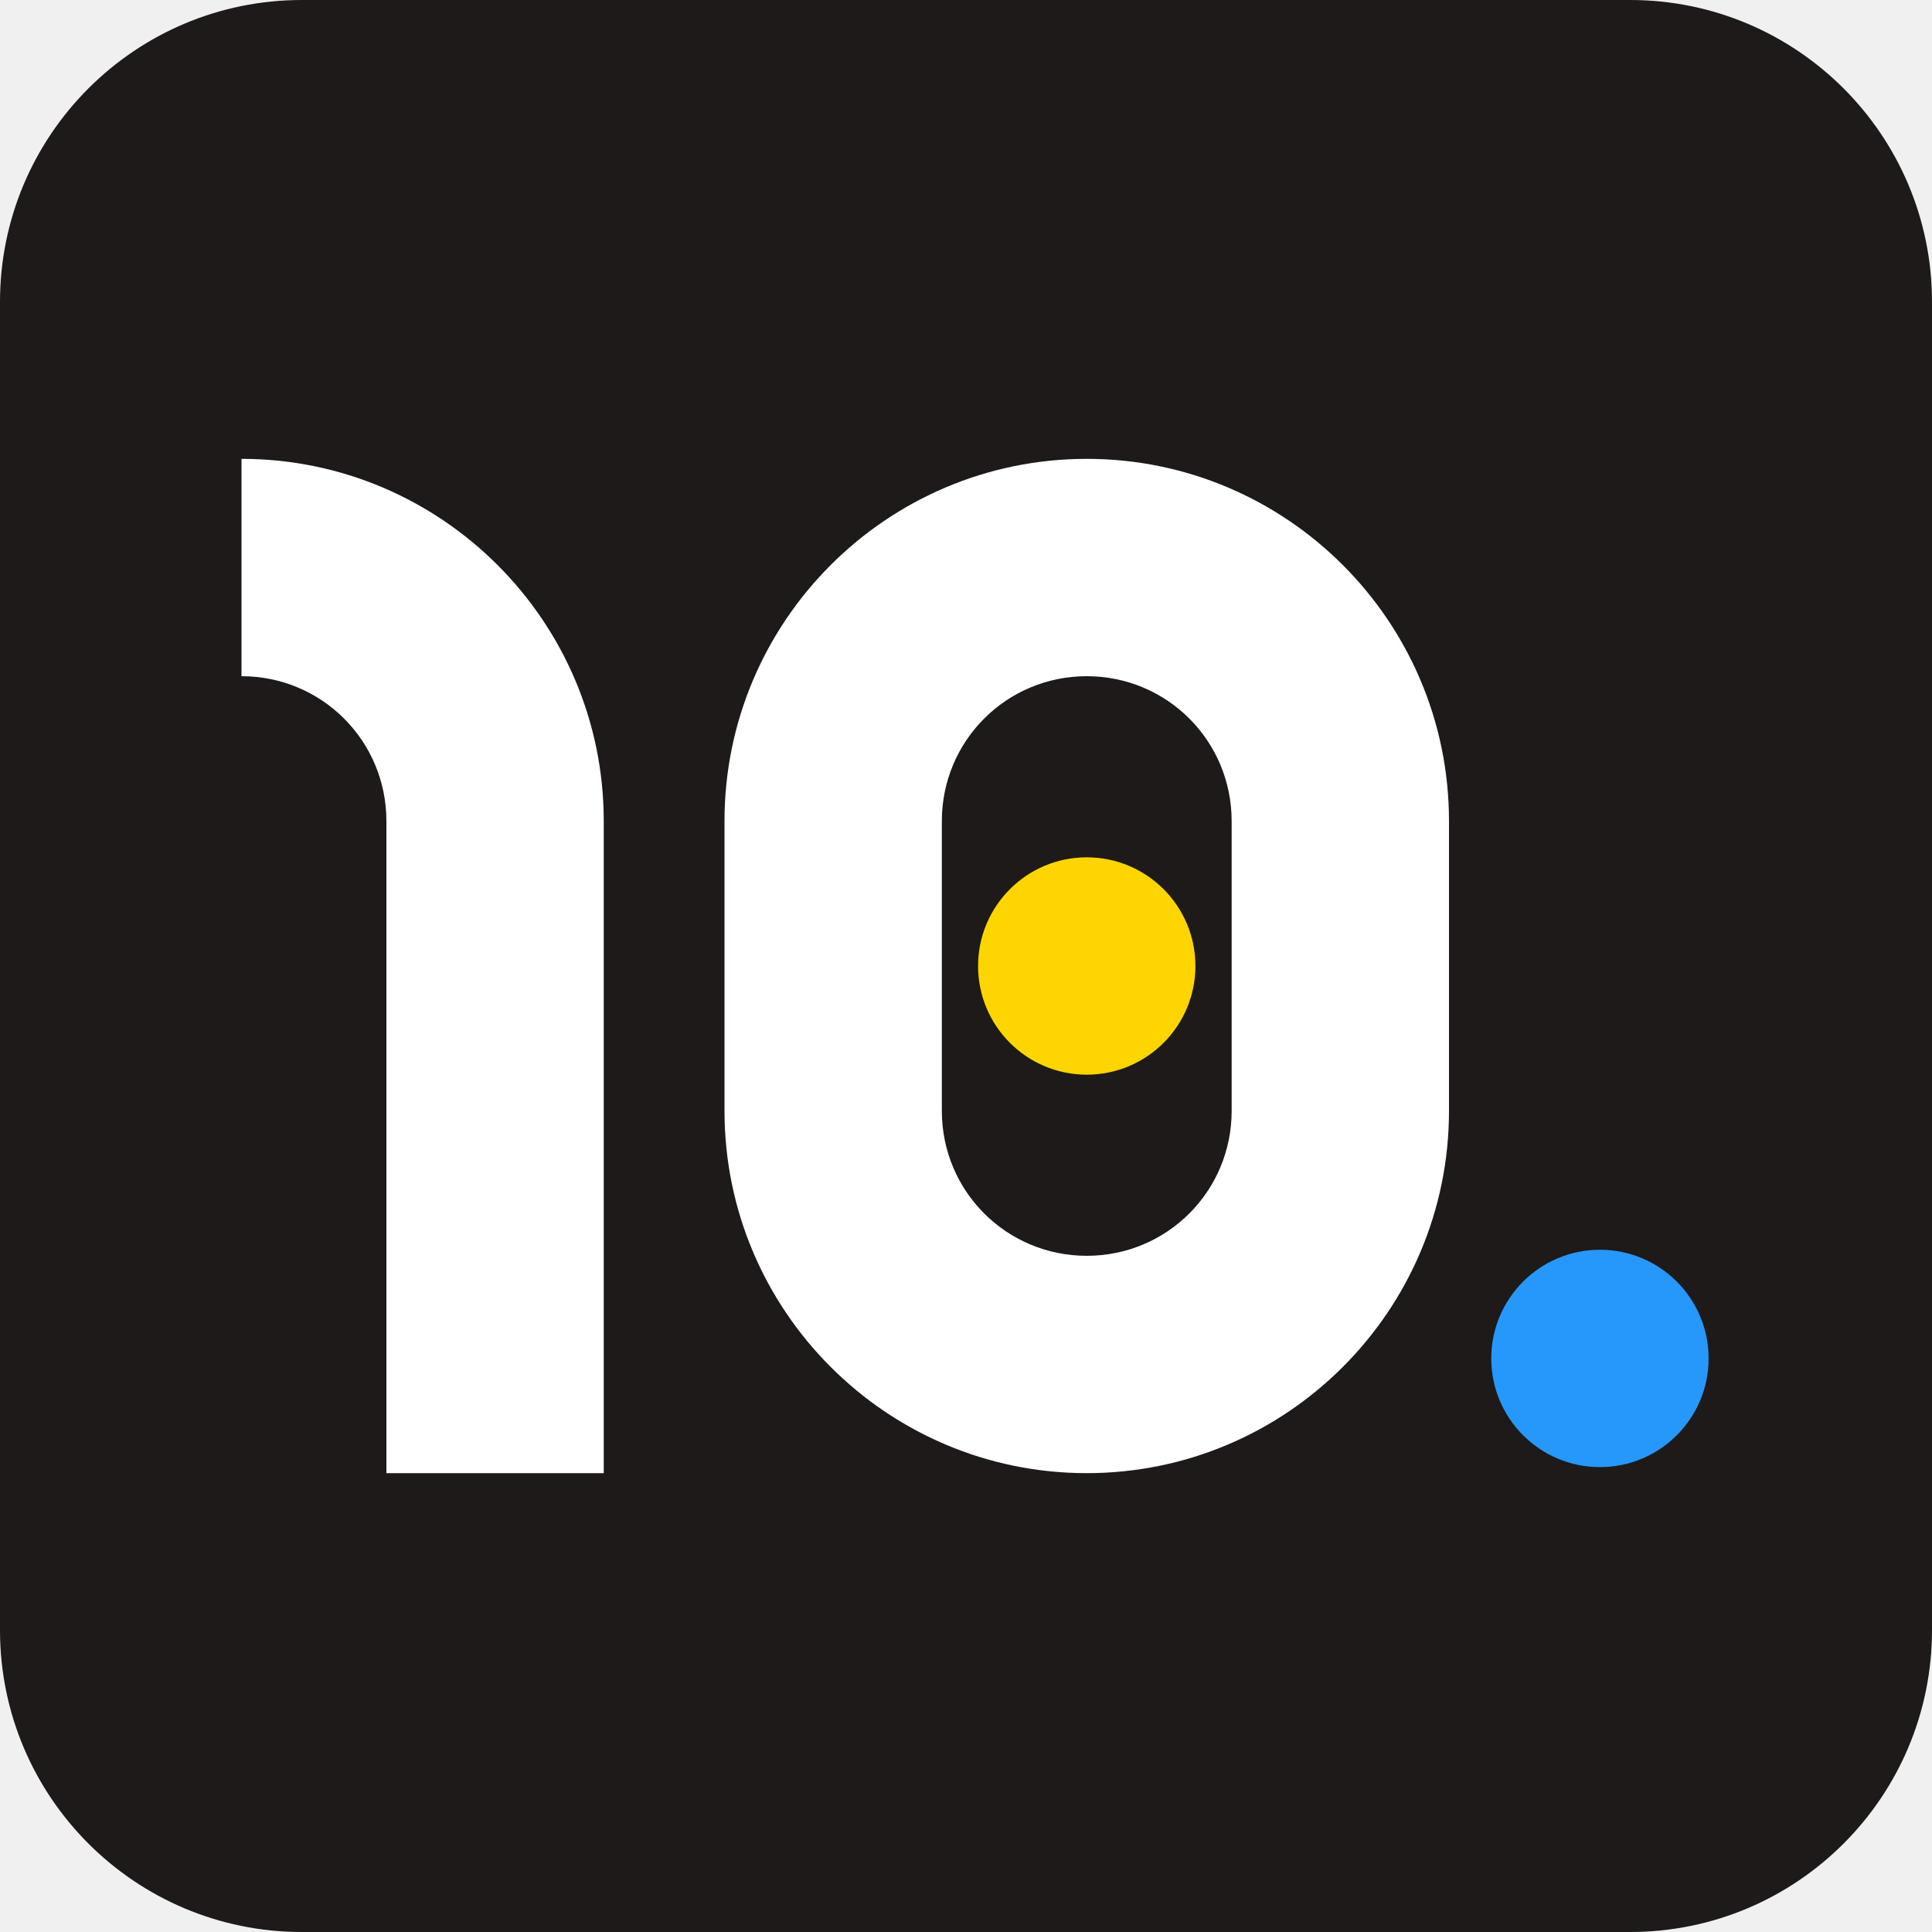
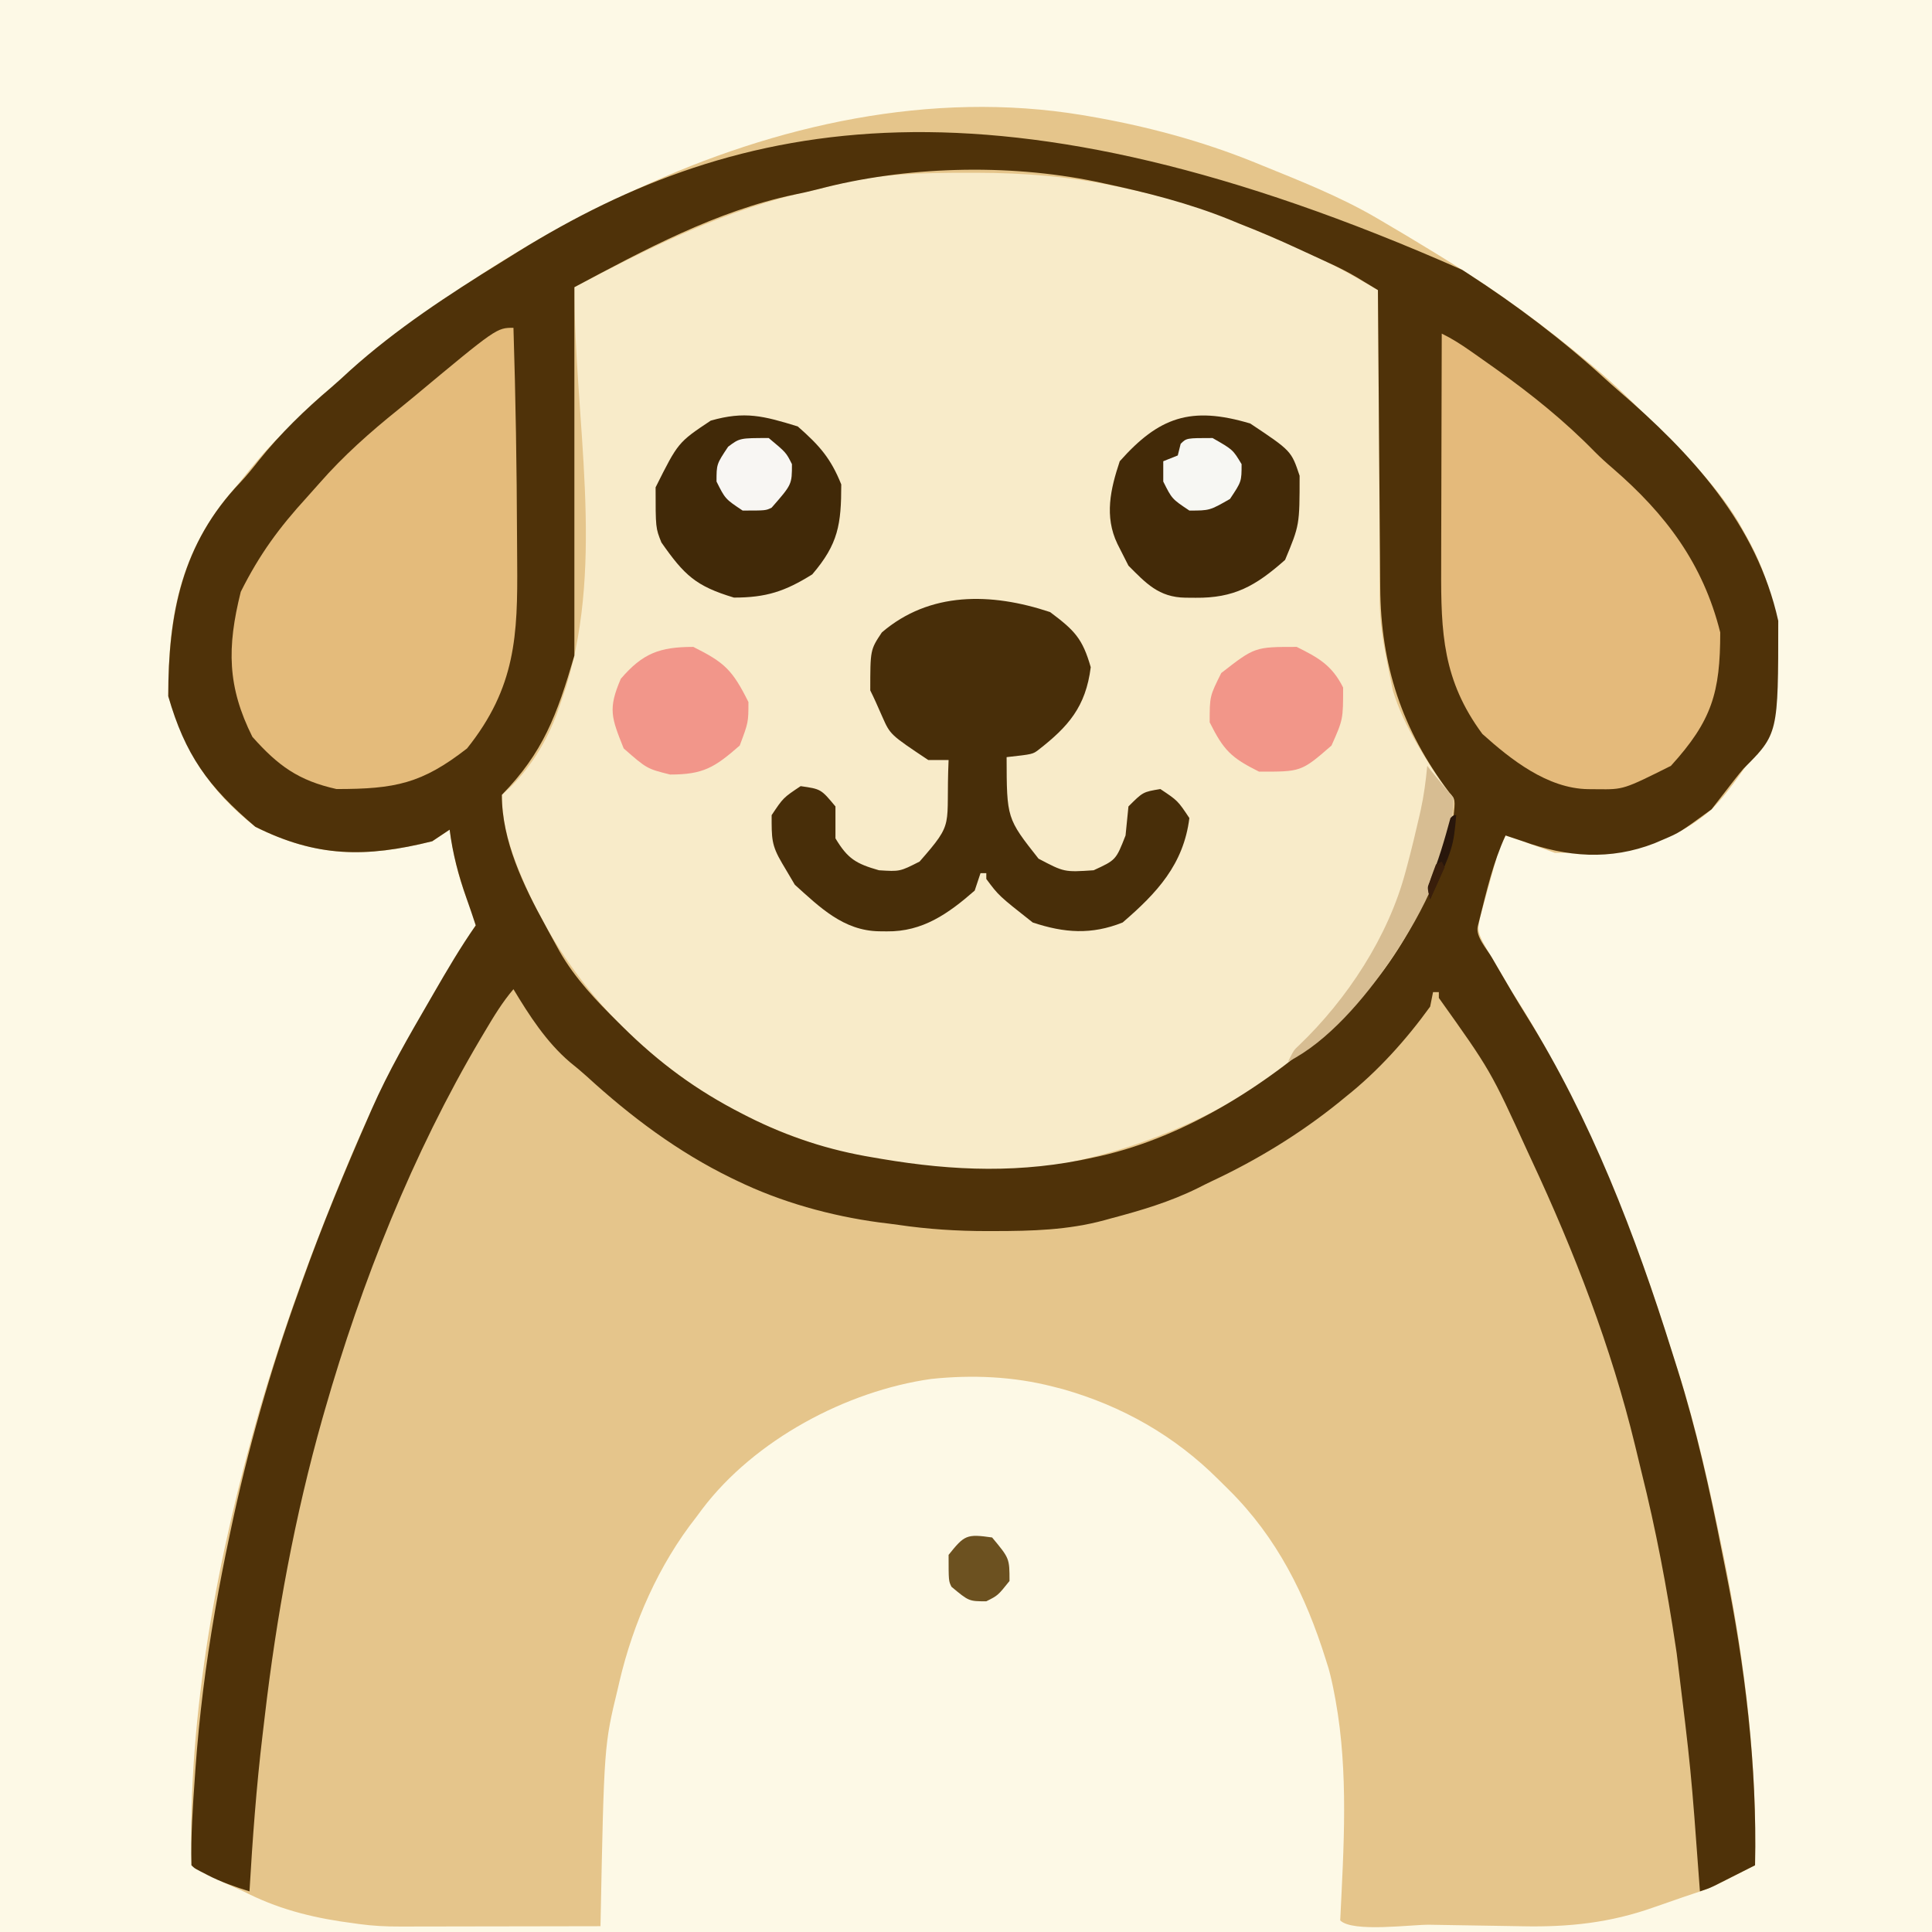
- <svg xmlns="http://www.w3.org/2000/svg" viewBox="0 0 32 32">
-   <rect width="32" height="32" fill="#1d1a19" rx="5" />
-   <circle cx="26.5" cy="22.5" r="1.8" fill="#2698fb" />
-   <circle cx="18" cy="16" r="1.8" fill="#ffd500" />
-   <path d="M6.4 13.6c0-1.33-1.07-2.4-2.4-2.4V7.6c3.31 0 6 2.69 6 6v10.8H6.4V13.6Zm11.6-6c-3.31 0-6 2.69-6 6v4.8c0 3.31 2.69 6 6 6s6-2.69 6-6v-4.8c0-3.31-2.69-6-6-6Zm2.4 10.8c0 1.33-1.07 2.4-2.4 2.4s-2.4-1.07-2.4-2.4v-4.8c0-1.33 1.07-2.4 2.4-2.4s2.4 1.07 2.4 2.4v4.8Z" fill="white" />
+ <svg xmlns="http://www.w3.org/2000/svg" id="svg" version="1.1" style="display: block;" viewBox="0 0 666 666">
+   <path d="M0 0 C219.78 0 439.56 0 666 0 C666 219.78 666 439.56 666 666 C446.22 666 226.44 666 0 666 C0 446.22 0 226.44 0 0 Z " transform="translate(0,0)" style="fill: #E5C58B;" />
+   <path d="M0 0 C219.78 0 439.56 0 666 0 C666 219.78 666 439.56 666 666 C446.22 666 226.44 666 0 666 C0 446.22 0 226.44 0 0 Z M220 65 C218.983 65.466 217.966 65.933 216.917 66.413 C172.865 86.667 133.985 114.582 99 148 C98.185 148.772 97.371 149.544 96.531 150.34 C91.626 155.099 87.339 160.305 83.094 165.646 C82.077 166.905 81.024 168.136 79.969 169.363 C62.04 190.529 58 212.158 58 240 C64.15 259.328 71.907 272.394 88 285 C109.059 295.53 126.041 295.74 149 290 C150.98 288.68 152.96 287.36 155 286 C155.159 287.004 155.317 288.008 155.48 289.043 C156.85 297.229 158.706 304.667 161.914 312.328 C162.825 314.57 163.447 316.656 164 319 C163.572 319.663 163.145 320.326 162.704 321.009 C155.783 331.799 149.369 342.878 143 354 C142.461 354.939 141.922 355.878 141.367 356.845 C133.213 371.14 126.319 385.814 120 401 C119.764 401.564 119.529 402.127 119.286 402.708 C108.382 428.792 98.59 455.404 90.5 482.5 C90.21 483.469 89.921 484.438 89.622 485.436 C75.138 535.522 64.653 590.658 66 643 C71.216 645.987 76.428 648.739 81.957 651.105 C83.26 651.676 84.55 652.281 85.816 652.93 C97.417 658.616 109.25 661.377 122 663 C122.559 663.08 123.119 663.161 123.695 663.243 C128.483 663.901 133.147 664.139 137.977 664.114 C139.105 664.114 139.105 664.114 140.256 664.114 C142.712 664.113 145.169 664.106 147.625 664.098 C149.34 664.096 151.055 664.094 152.77 664.093 C157.261 664.09 161.752 664.08 166.244 664.069 C170.836 664.058 175.428 664.054 180.02 664.049 C189.013 664.038 198.007 664.021 207 664 C207.01 663.501 207.02 663.003 207.03 662.489 C208.241 601.628 208.241 601.628 213 582 C213.175 581.24 213.349 580.481 213.529 579.698 C218.29 559.419 227.064 539.425 240 523 C240.7 522.058 241.4 521.115 242.098 520.172 C260.096 496.414 291.689 479.498 320.965 475.355 C335.059 473.872 349.276 474.469 363 478 C364.638 478.418 364.638 478.418 366.309 478.844 C386.838 484.673 404.916 494.931 420 510 C421.21 511.195 422.419 512.391 423.629 513.586 C440.234 530.062 450.049 549.814 457 572 C457.329 573.045 457.657 574.091 457.996 575.168 C458.813 578.101 459.439 581.007 460 584 C460.201 585.067 460.201 585.067 460.406 586.156 C464.913 611.14 463.212 636.772 462 662 C466.247 666.247 486.632 663.402 492.733 663.495 C497.336 663.565 501.94 663.64 506.543 663.724 C510.998 663.805 515.452 663.875 519.907 663.938 C521.594 663.963 523.281 663.993 524.969 664.026 C540.825 664.337 555.066 662.836 570.062 657.5 C571.244 657.091 572.425 656.684 573.607 656.277 C575.767 655.533 577.924 654.781 580.078 654.021 C582.083 653.321 584.097 652.645 586.117 651.991 C588.566 651.149 590.783 650.225 593.086 649.055 C594.14 648.523 594.14 648.523 595.215 647.98 C595.928 647.616 596.641 647.251 597.375 646.875 C598.479 646.316 598.479 646.316 599.605 645.746 C601.406 644.834 603.204 643.919 605 643 C605.853 604.502 600.525 565.591 592.433 528.011 C591.979 525.904 591.53 523.795 591.082 521.687 C587.233 503.704 582.923 486.018 577.159 468.539 C576.094 465.306 575.069 462.062 574.047 458.816 C567.03 436.592 558.711 415.184 549 394 C548.668 393.275 548.336 392.551 547.994 391.804 C540.125 374.679 531.808 358.256 521.539 342.429 C518.791 338.092 516.242 333.64 513.688 329.188 C513.213 328.361 512.738 327.535 512.249 326.684 C509.201 321.37 509.117 320.272 510.724 314.314 C511.465 311.621 512.209 308.928 512.956 306.237 C513.277 305.079 513.596 303.922 513.913 302.763 C514.374 301.081 514.841 299.4 515.309 297.719 C515.585 296.718 515.861 295.717 516.146 294.686 C516.907 292.291 517.802 290.201 519 288 C524.728 289.858 530.329 291.938 536 294 C556.938 294 574.643 292.811 590.348 278.695 C595.539 273.369 599.753 267.087 604 261 C604.66 260.67 605.32 260.34 606 260 C614.049 232.404 616.074 211.056 603.059 186.711 C602.376 185.472 601.69 184.235 601 183 C600.182 181.534 600.182 181.534 599.348 180.039 C591.494 166.944 580.467 156.292 569.75 145.562 C569.231 145.042 568.712 144.522 568.177 143.986 C562.297 138.107 556.373 132.35 550 127 C549.403 126.497 548.807 125.993 548.192 125.474 C531.667 111.656 514.396 99.199 496 88 C494.744 87.23 494.744 87.23 493.462 86.444 C487.677 82.902 481.859 79.42 476 76 C475.367 75.629 474.735 75.258 474.083 74.876 C461.656 67.678 448.278 62.397 435 57 C434.225 56.683 433.45 56.365 432.651 56.038 C414.134 48.521 394.682 43.345 375 40 C374.343 39.888 373.686 39.776 373.01 39.661 C320.975 31.043 267.353 43.032 220 65 Z " transform="translate(0,0)" style="fill: #FDF9E6;" />
+   <path d="M0 0 C1.036 -0 2.072 -0 3.139 -0.001 C19.419 0.036 34.999 1.257 50.938 4.625 C51.938 4.835 52.939 5.045 53.97 5.261 C66.656 8.024 79.682 11.322 91.565 16.643 C93.715 17.587 95.893 18.44 98.078 19.297 C103.839 21.592 109.484 24.115 115.125 26.688 C116.107 27.127 117.09 27.567 118.102 28.02 C123.833 30.632 129.318 33.475 134.767 36.628 C135.406 36.996 136.046 37.364 136.704 37.743 C138.262 38.639 139.819 39.538 141.375 40.438 C141.38 41.297 141.38 41.297 141.385 42.173 C141.467 56.182 141.559 70.191 141.663 84.2 C141.712 90.975 141.759 97.749 141.797 104.524 C141.83 110.437 141.87 116.35 141.918 122.262 C141.943 125.386 141.965 128.51 141.978 131.633 C141.779 155.437 141.779 155.437 146.562 178.625 C146.775 179.279 146.988 179.933 147.208 180.606 C149.498 187.312 152.708 193.394 156.375 199.438 C156.836 200.202 156.836 200.202 157.307 200.982 C160.395 206.054 163.614 210.849 167.375 215.438 C167.375 234.468 156.945 254.896 146.375 270.438 C146.043 270.932 145.711 271.426 145.369 271.935 C120.574 308.349 75.892 333.244 33.375 341.438 C32.42 341.645 31.465 341.853 30.48 342.066 C3.234 347.282 -30.726 343.182 -56.625 333.438 C-57.235 333.22 -57.846 333.003 -58.475 332.779 C-99.037 318.288 -132.258 288.32 -150.77 249.613 C-155.949 238.284 -160.625 226.951 -160.625 214.438 C-159.676 213.592 -158.727 212.746 -157.75 211.875 C-149.846 204.052 -144.261 194.357 -140.75 183.938 C-140.481 183.146 -140.211 182.355 -139.934 181.539 C-139.669 180.753 -139.405 179.966 -139.133 179.156 C-138.892 178.444 -138.651 177.732 -138.403 176.998 C-125.072 133.115 -135.625 85.3 -135.625 39.438 C-109.107 25.481 -83.028 12.432 -53.598 6.102 C-50.719 5.458 -47.879 4.722 -45.027 3.965 C-30.044 0.258 -15.374 -0.015 0 0 Z " transform="translate(333.625,59.5625)" style="fill: #F8EBC9;" />
+   <path d="M0 0 C0.669 0.432 1.337 0.863 2.026 1.308 C18.78 12.137 34.691 24.201 49.418 37.664 C50.832 38.944 52.253 40.217 53.7 41.46 C79.02 63.214 101.574 87.584 109 121 C109 160 109 160 97 172 C96.01 173.163 95.041 174.344 94.105 175.551 C93.625 176.166 93.145 176.782 92.65 177.416 C92.168 178.042 91.685 178.668 91.188 179.312 C90.434 180.28 90.434 180.28 89.666 181.268 C88.441 182.843 87.22 184.421 86 186 C75 194 75 194 69.438 196.375 C68.405 196.816 67.372 197.257 66.309 197.711 C51.132 203.624 36.09 202.487 21 197 C19.003 196.323 17.005 195.65 15 195 C10.729 204.281 8.464 214.125 6 224 C5.813 224.747 5.627 225.493 5.434 226.262 C4.552 229.793 8.522 234.062 10.295 237.109 C10.935 238.208 11.574 239.308 12.212 240.408 C15.424 245.941 18.636 251.467 22.039 256.887 C44.408 292.614 59.781 332.809 72.337 372.885 C72.975 374.92 73.618 376.953 74.261 378.986 C80.769 399.657 85.408 420.617 89.58 441.87 C89.97 443.847 90.366 445.823 90.766 447.798 C97.527 481.284 101.758 515.8 101 550 C98.397 551.316 95.793 552.627 93.188 553.938 C92.45 554.311 91.712 554.684 90.951 555.068 C90.239 555.426 89.527 555.784 88.793 556.152 C88.138 556.482 87.484 556.812 86.809 557.152 C85 558 85 558 82 559 C81.938 558.167 81.938 558.167 81.875 557.317 C78.926 517.054 78.926 517.054 74 477 C73.843 475.944 73.843 475.944 73.683 474.867 C70.63 454.454 66.842 434.318 61.822 414.295 C61.075 411.299 60.356 408.298 59.645 405.293 C51.439 371.42 38.714 338.529 24 307 C23.565 306.064 23.131 305.128 22.683 304.163 C9.855 276.051 9.855 276.051 -8 251 C-8 250.34 -8 249.68 -8 249 C-8.66 249 -9.32 249 -10 249 C-10.33 250.65 -10.66 252.3 -11 254 C-19.176 265.342 -29.038 276.304 -40 285 C-41.338 286.094 -41.338 286.094 -42.703 287.211 C-56.058 297.947 -70.705 306.884 -86.208 314.15 C-87.88 314.943 -89.531 315.769 -91.18 316.609 C-100.743 321.33 -110.714 324.283 -121 327 C-121.772 327.215 -122.544 327.429 -123.339 327.65 C-135.905 331.044 -148.38 331.367 -161.312 331.375 C-162.118 331.377 -162.923 331.379 -163.752 331.381 C-174.078 331.378 -184.128 330.733 -194.345 329.239 C-196.53 328.924 -198.719 328.661 -200.91 328.395 C-217.704 326.132 -234.717 321.407 -250 314 C-250.614 313.704 -251.229 313.409 -251.862 313.104 C-270.299 304.118 -286.606 291.898 -301.695 278.078 C-303.608 276.354 -305.555 274.735 -307.562 273.125 C-315.66 266.208 -321.559 257.045 -327 248 C-330.82 252.456 -333.756 257.338 -336.75 262.375 C-337.283 263.271 -337.816 264.166 -338.365 265.089 C-361.701 304.545 -379.387 349.017 -392 393 C-392.291 394.012 -392.582 395.024 -392.881 396.067 C-402.395 429.713 -408.733 464.266 -412.764 498.972 C-412.991 500.923 -413.224 502.874 -413.459 504.824 C-415.622 522.843 -416.934 540.888 -418 559 C-423.036 557.404 -427.863 555.761 -432.562 553.312 C-433.409 552.876 -434.256 552.439 -435.129 551.988 C-437 551 -437 551 -438 550 C-438.248 539.781 -437.53 529.625 -436.812 519.438 C-436.748 518.517 -436.683 517.596 -436.617 516.647 C-435.321 498.603 -433.088 480.82 -430 463 C-429.899 462.417 -429.799 461.834 -429.695 461.233 C-428.288 453.122 -426.699 445.055 -425 437 C-424.875 436.404 -424.749 435.808 -424.62 435.194 C-418.636 406.785 -410.854 379.323 -401 352 C-400.621 350.935 -400.243 349.87 -399.853 348.773 C-393.002 329.521 -385.191 310.718 -377 292 C-376.409 290.643 -376.409 290.643 -375.805 289.258 C-370.127 276.342 -363.071 264.193 -356 252 C-355.516 251.162 -355.033 250.325 -354.535 249.462 C-349.923 241.482 -345.293 233.553 -340 226 C-341.044 222.84 -342.105 219.69 -343.219 216.555 C-345.963 208.728 -347.969 201.26 -349 193 C-350.98 194.32 -352.96 195.64 -355 197 C-377.959 202.74 -394.941 202.53 -416 192 C-432.358 178.158 -440.251 167.015 -446 147 C-446 118.577 -441.252 94.327 -421.23 73.375 C-418.936 70.932 -416.883 68.384 -414.812 65.75 C-407.477 56.575 -398.864 48.203 -389.902 40.625 C-387.651 38.702 -385.489 36.694 -383.312 34.688 C-367.433 20.401 -349.335 8.546 -331.2 -2.642 C-329.22 -3.864 -327.246 -5.097 -325.273 -6.332 C-249.187 -53.466 -160.056 -70.743 0 0 Z M-222.014 -27.773 C-224.734 -27.069 -227.45 -26.467 -230.203 -25.91 C-257.065 -20.273 -282.043 -6.777 -306 6 C-306 47.91 -306 89.82 -306 133 C-312.035 153.692 -316.835 166.467 -331 181 C-331 196.885 -323.573 212.231 -316 226 C-315.495 226.938 -315.495 226.938 -314.979 227.895 C-313.978 229.749 -312.962 231.595 -311.938 233.438 C-311.5 234.234 -311.5 234.234 -311.053 235.047 C-305.756 244.307 -298.463 251.916 -290.938 259.375 C-290.474 259.835 -290.011 260.296 -289.534 260.77 C-276.816 273.372 -263.977 282.858 -248 291 C-247.333 291.34 -246.666 291.681 -245.979 292.032 C-232.215 298.959 -218.211 303.493 -203 306 C-202.013 306.169 -201.027 306.338 -200.01 306.513 C-175.174 310.705 -151.794 311.546 -127 306 C-126.003 305.784 -126.003 305.784 -124.985 305.563 C-94.407 298.695 -65.735 279.997 -43 259 C-42.448 258.493 -41.896 257.986 -41.327 257.464 C-21.547 239.113 -9.766 214.83 -3 189 C-2.284 182.532 -2.284 182.532 -4.434 180.156 C-20.652 158.658 -28.055 136.362 -28.205 109.4 C-28.215 108.287 -28.225 107.173 -28.235 106.026 C-28.262 103.006 -28.283 99.986 -28.303 96.966 C-28.325 93.798 -28.353 90.629 -28.379 87.461 C-28.429 81.476 -28.474 75.491 -28.517 69.506 C-28.567 62.686 -28.622 55.866 -28.677 49.046 C-28.791 35.031 -28.897 21.016 -29 7 C-30.592 6.036 -32.185 5.074 -33.778 4.113 C-34.665 3.577 -35.552 3.041 -36.466 2.489 C-39.49 0.712 -42.56 -0.838 -45.75 -2.289 C-46.334 -2.56 -46.917 -2.83 -47.519 -3.109 C-48.734 -3.671 -49.95 -4.23 -51.168 -4.787 C-53 -5.625 -54.829 -6.472 -56.656 -7.32 C-63.364 -10.42 -70.112 -13.32 -77 -16 C-78.017 -16.42 -79.034 -16.84 -80.082 -17.273 C-94.117 -22.936 -108.781 -26.672 -123.562 -29.812 C-124.525 -30.019 -125.487 -30.226 -126.478 -30.439 C-156.968 -36.67 -191.97 -35.694 -222.014 -27.773 Z " transform="translate(504,93)" style="fill: #4F3209;" />
+   <path d="M0 0 C0.756 24.138 1.147 48.278 1.232 72.427 C1.242 75.247 1.26 78.068 1.283 80.888 C1.484 105.855 0.841 123.948 -16 145 C-31.559 157.101 -40.668 159 -61 159 C-74.105 156.088 -81.142 150.965 -90 141 C-98.614 123.772 -98.817 110.266 -94 91 C-87.509 78.019 -80.757 68.883 -71.238 58.461 C-69.76 56.836 -68.299 55.195 -66.855 53.539 C-58.639 44.153 -49.416 35.971 -39.699 28.172 C-37.919 26.739 -36.15 25.291 -34.395 23.828 C-5.792 0 -5.792 0 0 0 Z " transform="translate(177,113)" style="fill: #E4BB7B;" />
+   <path d="M0 0 C3.492 1.695 6.638 3.714 9.812 5.938 C10.657 6.527 10.657 6.527 11.52 7.129 C13.351 8.414 15.176 9.705 17 11 C17.614 11.436 18.228 11.871 18.861 12.32 C30.973 20.952 42.344 30.089 52.742 40.738 C54.742 42.742 56.784 44.603 58.938 46.438 C77.225 62.228 90.072 79.289 96 103 C96 123.723 93.15 133.434 79 149 C62.677 157.161 62.677 157.161 53.688 157.062 C52.619 157.053 51.55 157.044 50.449 157.035 C36.388 156.833 23.676 146.708 14 138 C0.361 119.547 -0.3 103.141 -0.195 80.859 C-0.192 78.522 -0.189 76.185 -0.187 73.848 C-0.181 68.356 -0.164 62.863 -0.144 57.371 C-0.122 51.109 -0.111 44.848 -0.101 38.587 C-0.08 25.724 -0.045 12.862 0 0 Z " transform="translate(497,115)" style="fill: #E4BA7B;" />
+   <path d="M0 0 C8.396 6.297 11.163 9.069 14 19 C12.286 32.708 6.177 39.536 -3.988 47.461 C-6 49 -6 49 -15 50 C-14.954 71.109 -14.954 71.109 -4 85 C4.882 89.677 4.882 89.677 15 89 C22.693 85.462 22.693 85.462 26 77 C26.33 73.7 26.66 70.4 27 67 C32 62 32 62 38 61 C44 65 44 65 48 71 C45.996 87.032 36.766 96.869 25 107 C14.297 111.281 4.926 110.642 -6 107 C-17.706 97.774 -17.706 97.774 -22 92 C-22 91.34 -22 90.68 -22 90 C-22.66 90 -23.32 90 -24 90 C-24.66 91.98 -25.32 93.96 -26 96 C-35.099 103.962 -43.962 110.227 -56.312 110.062 C-57.637 110.049 -57.637 110.049 -58.988 110.035 C-71.285 109.82 -79.443 101.701 -88 94 C-89.149 92.064 -90.295 90.127 -91.438 88.188 C-91.763 87.64 -92.088 87.093 -92.424 86.529 C-96.11 80.259 -96 78.025 -96 70 C-92 64 -92 64 -86 60 C-79 61 -79 61 -74 67 C-74 70.63 -74 74.26 -74 78 C-69.78 85.034 -66.918 86.738 -59 89 C-51.803 89.46 -51.803 89.46 -45 86 C-32.685 71.926 -36.023 74.521 -35 51 C-37.31 51 -39.62 51 -42 51 C-55.118 42.255 -55.118 42.255 -57.84 36.102 C-58.383 34.876 -58.383 34.876 -58.938 33.625 C-59.477 32.407 -59.477 32.407 -60.027 31.164 C-60.657 29.763 -61.313 28.374 -62 27 C-62 13 -62 13 -58 7 C-41.568 -7.085 -20.416 -6.805 0 0 Z " transform="translate(362,211)" style="fill: #482E09;" />
+   <path d="M0 0 C14.143 9.429 14.143 9.429 17 18 C17 35 17 35 12 47 C1.787 56.078 -5.673 60.197 -18.875 60.062 C-20.027 60.053 -21.18 60.044 -22.367 60.035 C-31.572 59.912 -36.019 54.981 -42 49 C-42.815 47.397 -43.627 45.793 -44.438 44.188 C-44.89 43.294 -45.342 42.401 -45.809 41.48 C-50.373 31.978 -48.189 22.566 -45 13 C-31.563 -2.117 -20.598 -6.179 0 0 Z " transform="translate(431,146)" style="fill: #432A08;" />
+   <path d="M0 0 C7.523 6.582 11.421 11.052 15 20 C15 33.766 13.975 40.529 5 51 C-4.408 56.88 -10.894 59 -22 59 C-35.144 55.057 -39.096 51.291 -47 40 C-49 35 -49 35 -49 21 C-41.25 5.5 -41.25 5.5 -30 -2 C-18.25 -5.357 -11.813 -3.635 0 0 Z " transform="translate(275,147)" style="fill: #412908;" />
+   <path d="M0 0 C10.842 5.421 13.464 7.929 19 19 C19 26 19 26 16 34 C7.329 41.587 3.443 44 -8 44 C-16 42 -16 42 -24 35 C-28.273 24.318 -29.439 21.358 -25 11 C-17.441 2.182 -11.583 0 0 0 Z " transform="translate(239,223)" style="fill: #F2968A;" />
+   <path d="M0 0 C7.309 3.655 12.102 6.205 16 14 C16 25 16 25 12 34 C1.476 43.208 1.327 43 -13 43 C-22.639 38.18 -25.18 35.639 -30 26 C-30 17 -30 17 -26 9 C-14.429 0 -14.429 0 0 0 Z " transform="translate(447,223)" style="fill: #F29689;" />
+   <path d="M0 0 C0.557 0.701 1.114 1.403 1.688 2.125 C4.082 5.12 6.537 8.062 9 11 C9 30.03 -1.43 50.458 -12 66 C-12.332 66.494 -12.664 66.988 -13.006 67.498 C-21.518 79.998 -34.274 95.137 -48 102 C-46 98 -46 98 -44.199 96.34 C-27.623 80.485 -13.412 58.837 -7.5 36.562 C-7.293 35.798 -7.086 35.033 -6.872 34.244 C-5.386 28.668 -4.026 23.065 -2.75 17.438 C-2.587 16.725 -2.424 16.012 -2.256 15.278 C-1.146 10.212 -0.485 5.161 0 0 Z " transform="translate(492,264)" style="fill: #D7BD92;" />
+   <path d="M0 0 C7 4 7 4 10 9 C10 15 10 15 6 21 C-1 25 -1 25 -8 25 C-14 21 -14 21 -17 15 C-17 12.69 -17 10.38 -17 8 C-15.35 7.34 -13.7 6.68 -12 6 C-11.67 4.68 -11.34 3.36 -11 2 C-9 0 -9 0 0 0 Z " transform="translate(418,151)" style="fill: #F7F7F3;" />
+   <path d="M0 0 C6 5 6 5 8 9 C8 16 8 16 1 24 C-1 25 -1 25 -9 25 C-15 21 -15 21 -18 15 C-18 9 -18 9 -14 3 C-10 0 -10 0 0 0 Z " transform="translate(265,151)" style="fill: #F8F6F3;" />
+   <path d="M0 0 C6 7.2 6 7.2 6 15 C2 20 2 20 -2 22 C-8 22 -8 22 -14 17 C-15 15 -15 15 -15 6 C-9.521 -0.848 -8.814 -1.259 0 0 Z " transform="translate(342,530)" style="fill: #6C5120;" />
+   <path d="M0 0 C-1 11 -1 11 -9 29 C-10 25 -10 25 -9.266 23.305 C-6.22 16.02 -4.06 8.606 -2 1 C-1 0 -1 0 0 0 Z " transform="translate(502,281)" style="fill: #28160B;" />
+   <path d="M0 0 C0.33 0.66 0.66 1.32 1 2 C-0.65 5.63 -2.3 9.26 -4 13 C-5 9 -5 9 -2 1 C-1.34 0.67 -0.68 0.34 0 0 Z " transform="translate(497,297)" style="fill: #391E0B;" />
</svg>
